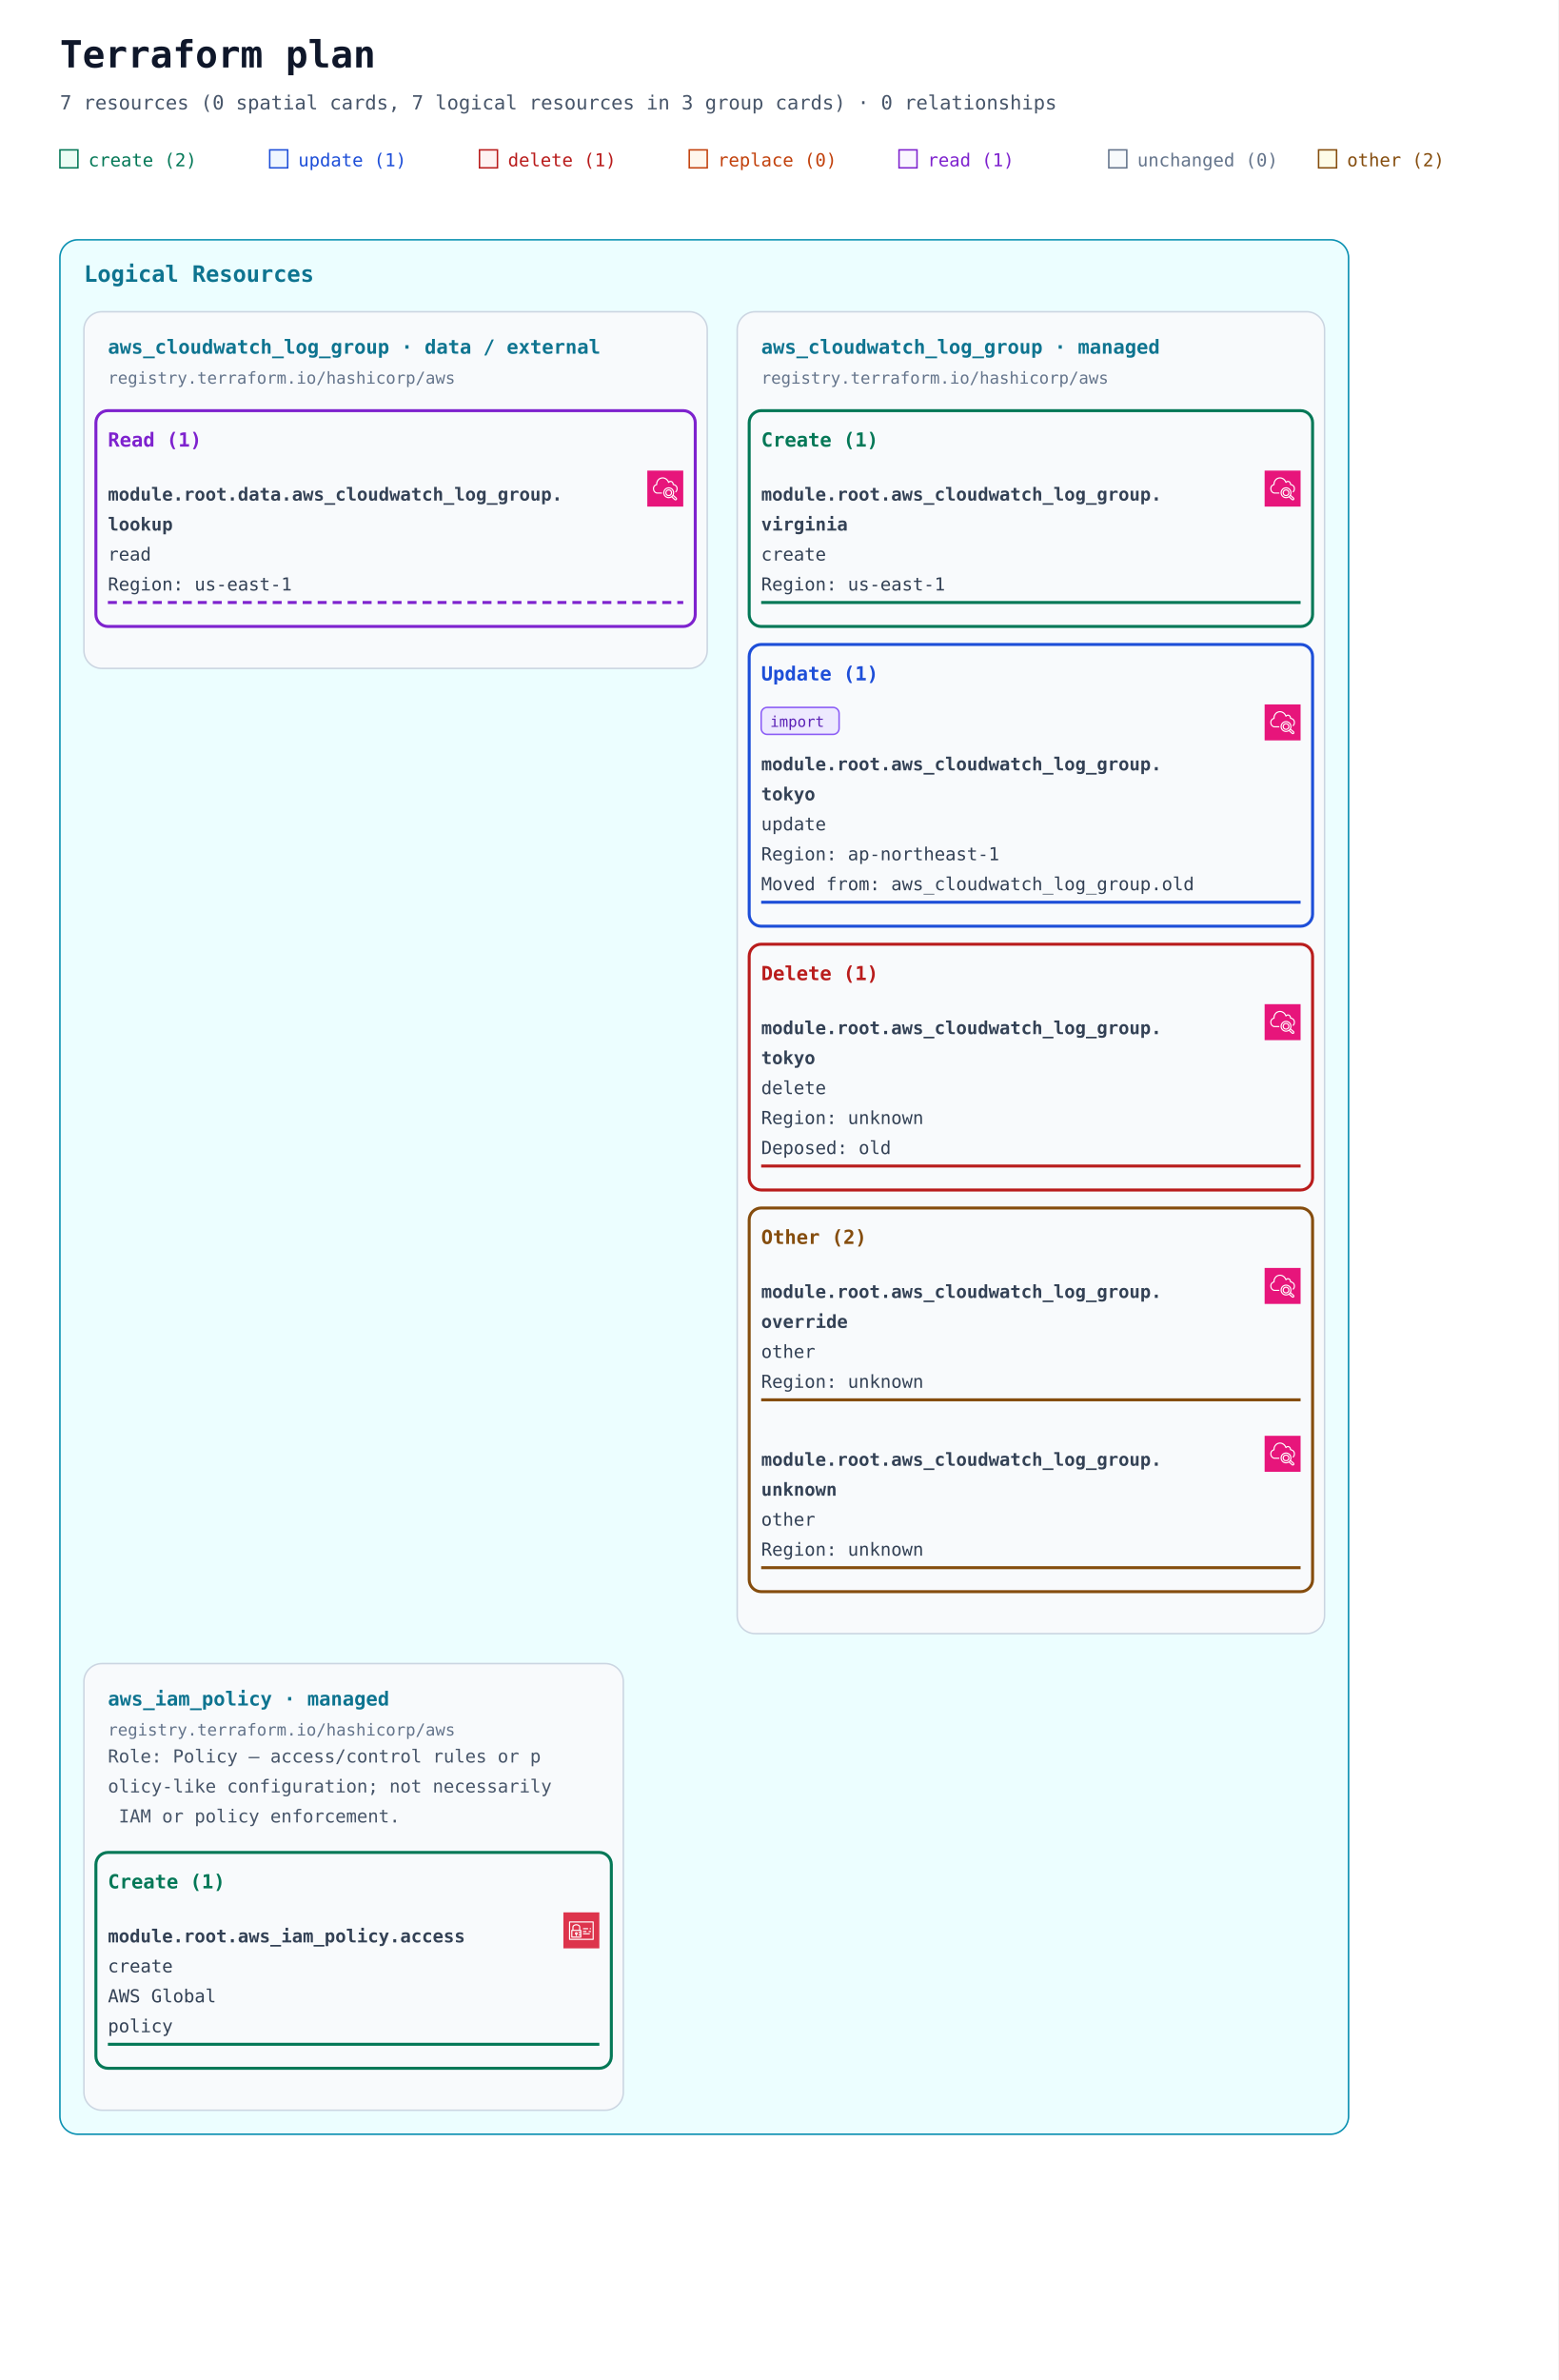
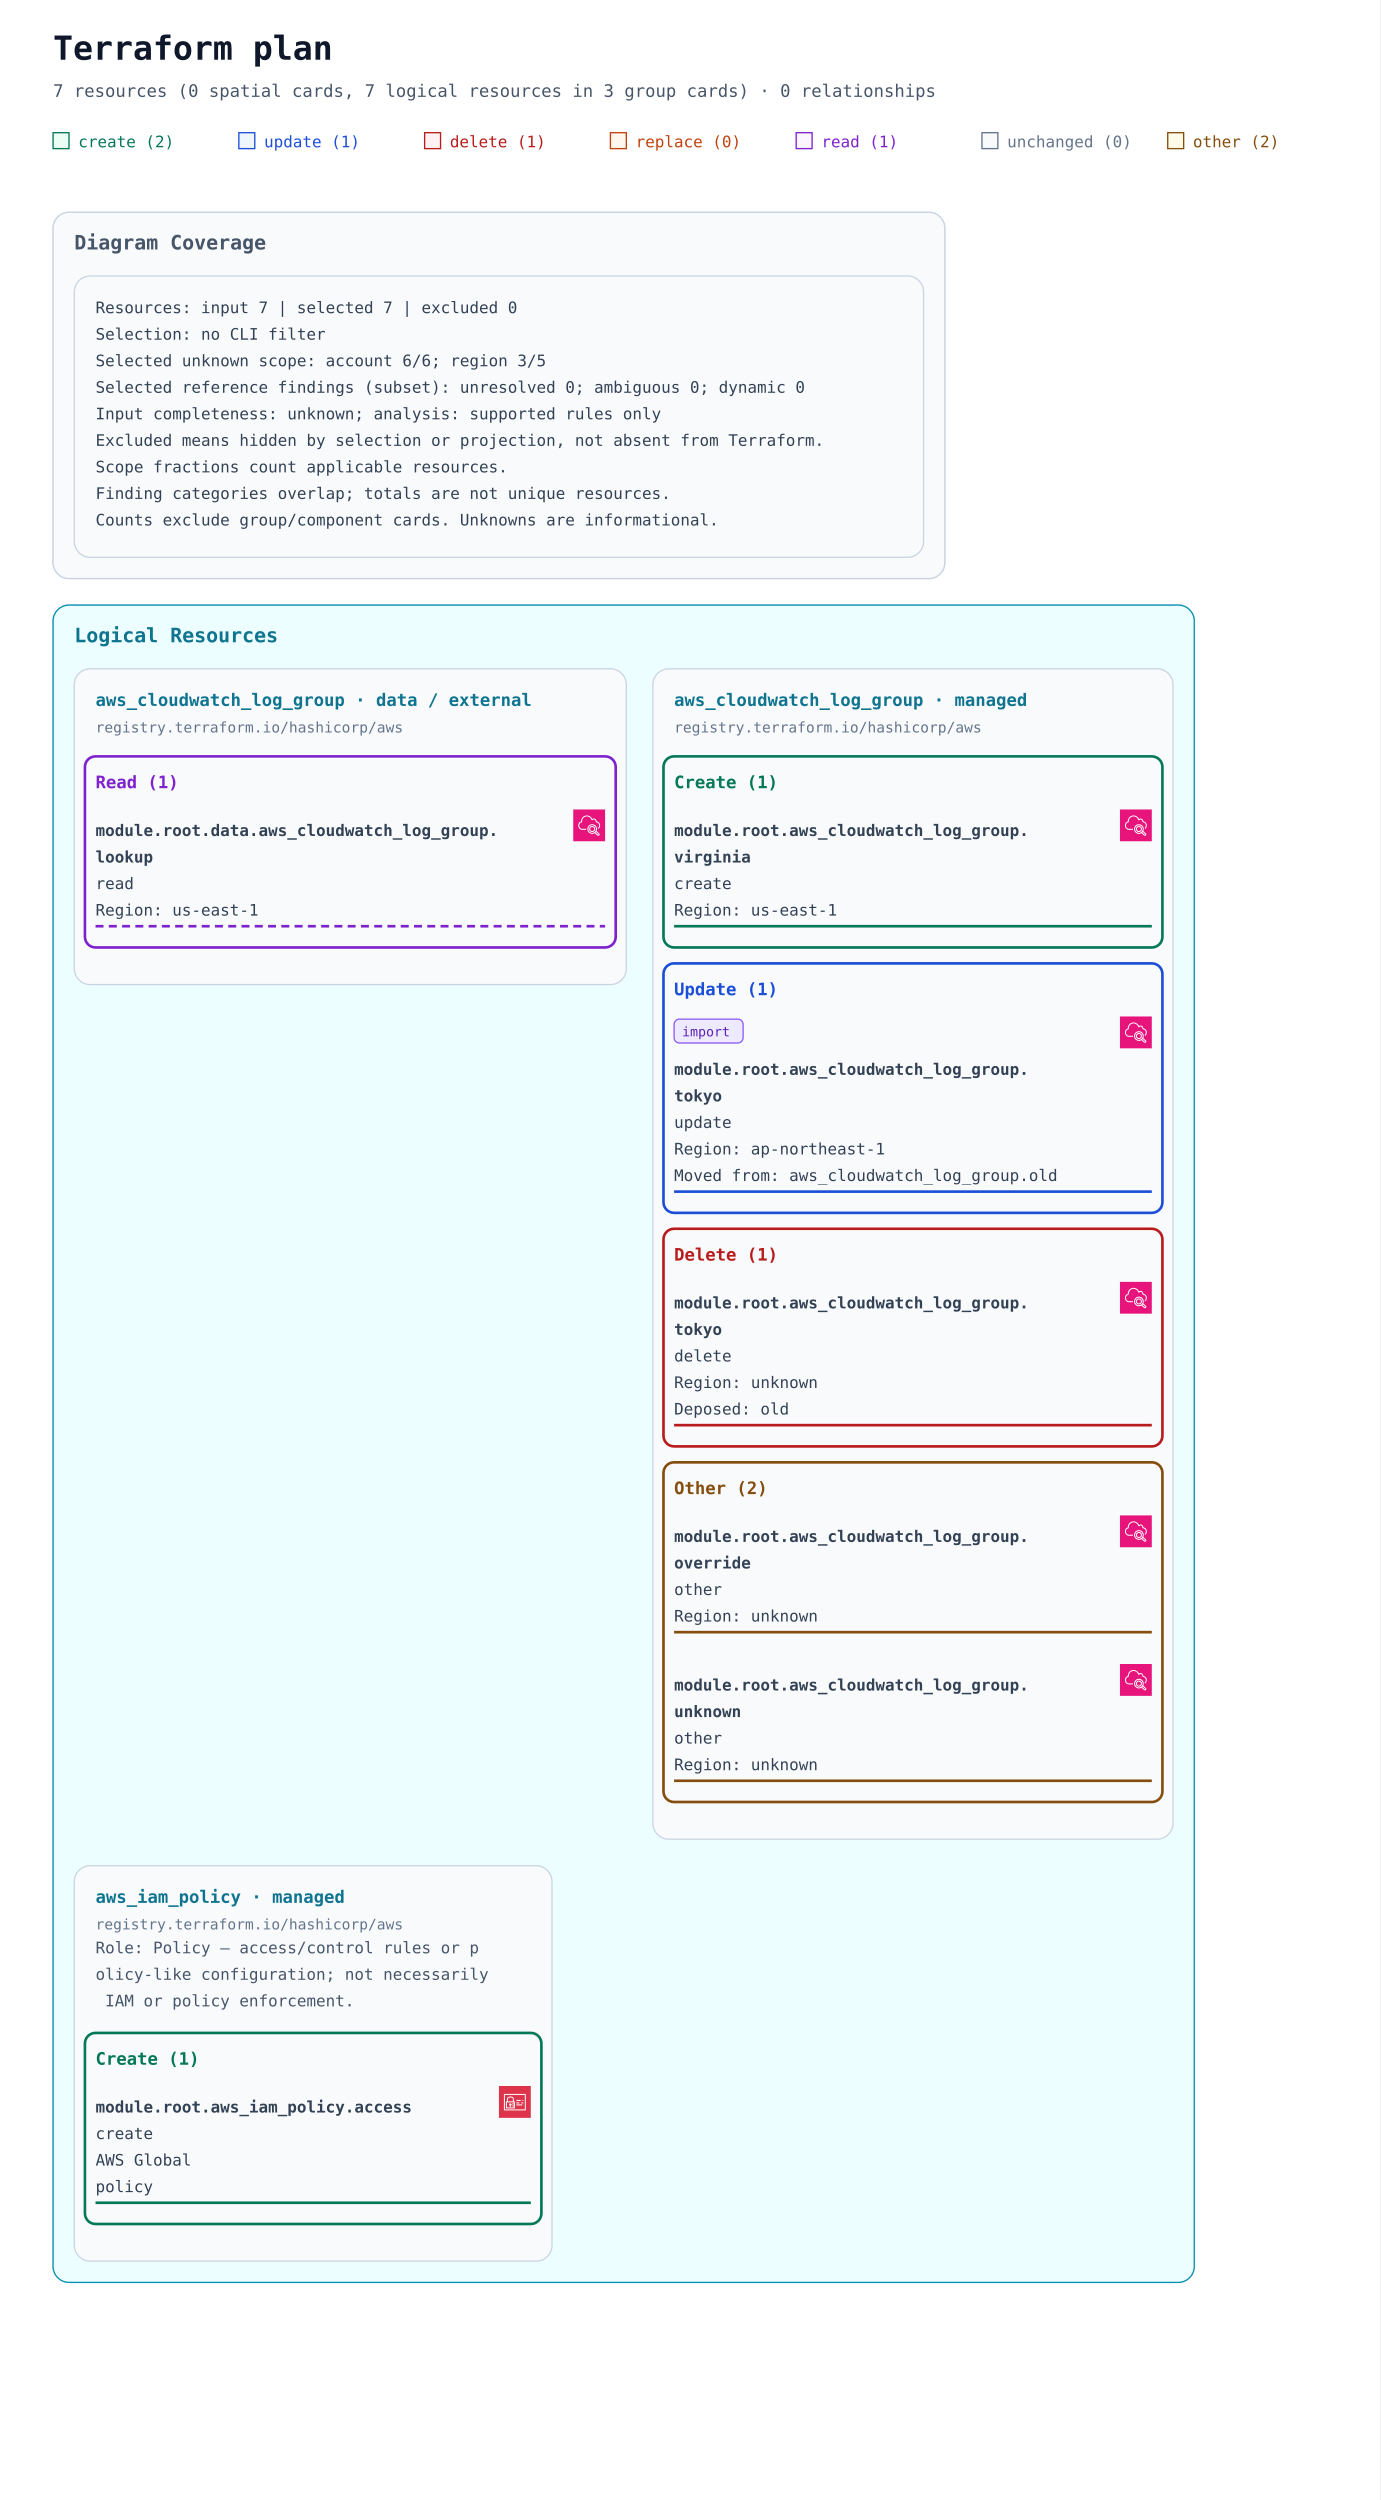
- <svg xmlns="http://www.w3.org/2000/svg" width="1040" height="1588" viewBox="0 0 1040 1588" role="img" aria-labelledby="title description">
+ <svg xmlns="http://www.w3.org/2000/svg" width="1040" height="1884" viewBox="0 0 1040 1884" role="img" aria-labelledby="title description">
  <defs>
    <marker id="arrow" viewBox="0 0 10 10" refX="9" refY="5" markerWidth="7" markerHeight="7" markerUnits="userSpaceOnUse" orient="auto-start-reverse">
      <path d="M 0 0 L 10 5 L 0 10 z" fill="#94a3b8" />
    </marker>
    <symbol id="planorama-icon-aws-iam" viewBox="0 0 64 64">
      <g>
        <g id="planorama-icon-aws-iam-local-49636f6e2d4172636869746563747572652f34382f417263685f4157532d4964656e746974792d616e642d4163636573732d4d616e6167656d656e745f3438" stroke="none" stroke-width="1" fill="none" fill-rule="evenodd">
          <g id="planorama-icon-aws-iam-local-49636f6e2d4172636869746563747572652d42472f34382f53656375726974792d4964656e746974792d436f6d706c69616e6365" fill="#DD344C">
            <rect id="planorama-icon-aws-iam-local-52656374616e676c65" x="0" y="0" width="64" height="64" />
          </g>
          <path d="M12,47 L52,47 L52,18 L12,18 L12,47 Z M54,17 L54,48 C54,48.552 53.553,49 53,49 L11,49 C10.447,49 10,48.552 10,48 L10,17 C10,16.448 10.447,16 11,16 L53,16 C53.553,16 54,16.448 54,17 L54,17 Z M35,39 L47,39 L47,37 L35,37 L35,39 Z M45,35 L49,35 L49,33 L45,33 L45,35 Z M35,35 L41,35 L41,33 L35,33 L35,35 Z M22.5,37.5 C22.5,37.776 22.725,38 23,38 C23.275,38 23.5,37.776 23.5,37.5 C23.5,37.224 23.275,37 23,37 C22.725,37 22.5,37.224 22.5,37.5 L22.5,37.5 Z M25.5,37.5 C25.5,38.522 24.882,39.401 24,39.788 L24,42 L22,42 L22,39.788 C21.118,39.401 20.5,38.522 20.5,37.5 C20.5,36.122 21.621,35 23,35 C24.379,35 25.5,36.122 25.5,37.5 L25.5,37.5 Z M16,42.995 L29.995,43 L29.996,41 L27,41 L27,39 L29.997,39 L29.998,37 L27,37 L27,35 L29.999,35 L30,33.005 L16.005,33 L16,42.995 Z M18,31.001 L28.001,31.004 L28.002,26 C28.002,24.976 27.2,24.273 26.722,23.945 C25.847,23.345 24.174,23 23.002,23 L23,23 C20.873,23 18.003,24.232 18.002,26 L18,31.001 Z M14.293,44.701 C14.105,44.513 14,44.259 14,43.994 L14.005,32 C14.005,31.447 14.453,31 15.005,31 L16,31 L16.002,26 C16.003,22.911 19.876,21 23,21 L23.002,21 C24.567,21 26.653,21.473 27.854,22.295 C29.239,23.246 30.003,24.562 30.002,26 L30.001,31.005 L31,31.006 C31.266,31.006 31.52,31.111 31.707,31.299 C31.895,31.487 32,31.741 32,32.006 L31.995,44 C31.995,44.553 31.547,45 30.995,45 L15,44.994 C14.734,44.994 14.48,44.889 14.293,44.701 L14.293,44.701 Z M47,30 L49,30 L49,28 L47,28 L47,30 Z M35,30 L44,30 L44,28 L35,28 L35,30 Z" id="planorama-icon-aws-iam-local-4157532d4964656e746974792d616e642d4163636573732d4d616e6167656d656e745f49636f6e5f34385f5371756964" fill="#FFFFFF" />
        </g>
      </g>
    </symbol>
    <symbol id="planorama-icon-aws-monitoring" viewBox="0 0 64 64">
      <g>
        <g id="planorama-icon-aws-monitoring-local-49636f6e2d4172636869746563747572652f34382f417263685f416d617a6f6e2d436c6f756457617463685f3438" stroke="none" stroke-width="1" fill="none" fill-rule="evenodd">
          <g id="planorama-icon-aws-monitoring-local-49636f6e2d4172636869746563747572652d42472f34382f4d616e6167656d656e742d476f7665726e616e6365" fill="#E7157B">
            <rect id="planorama-icon-aws-monitoring-local-52656374616e676c65" x="0" y="0" width="64" height="64" />
          </g>
          <path d="M42.184,39.381 C42.184,37.128 40.347,35.295 38.089,35.295 C35.831,35.295 33.995,37.128 33.995,39.381 C33.995,41.634 35.831,43.467 38.089,43.467 C40.347,43.467 42.184,41.634 42.184,39.381 L42.184,39.381 Z M44.184,39.381 C44.184,42.734 41.45,45.462 38.089,45.462 C34.729,45.462 31.995,42.734 31.995,39.381 C31.995,36.028 34.729,33.3 38.089,33.3 C41.45,33.3 44.184,36.028 44.184,39.381 L44.184,39.381 Z M50.743,49.616 L45.846,45.216 C45.524,45.64 45.17,46.038 44.785,46.405 L49.671,50.803 C49.997,51.095 50.505,51.071 50.802,50.744 C51.096,50.418 51.07,49.911 50.743,49.616 L50.743,49.616 Z M38.089,47.092 C42.351,47.092 45.818,43.632 45.818,39.381 C45.818,35.13 42.351,31.671 38.089,31.671 C33.829,31.671 30.362,35.13 30.362,39.381 C30.362,43.632 33.829,47.092 38.089,47.092 L38.089,47.092 Z M52.081,48.134 C53.227,49.167 53.319,50.936 52.288,52.08 C51.735,52.69 50.971,53 50.205,53 C49.538,53 48.868,52.766 48.333,52.287 L43.172,47.641 C41.691,48.552 39.954,49.087 38.089,49.087 C32.725,49.087 28.362,44.733 28.362,39.381 C28.362,34.029 32.725,29.675 38.089,29.675 C43.454,29.675 47.818,34.029 47.818,39.381 C47.818,40.845 47.482,42.229 46.897,43.476 L52.081,48.134 Z M17.697,23.538 C17.697,23.939 17.72,24.338 17.767,24.723 C17.802,25.006 17.713,25.291 17.524,25.505 C17.375,25.671 17.177,25.783 16.961,25.824 C15.084,26.308 12,27.772 12,32.157 C12,35.48 13.836,37.314 15.377,38.268 C16.049,38.69 16.64,38.905 17.138,38.91 L26.127,38.91 L26.127,40.906 L17.127,40.906 C16.243,40.897 15.3,40.577 14.317,39.959 C12.708,38.964 10,36.621 10,32.157 C10,26.888 13.526,24.864 15.71,24.117 C15.702,23.924 15.697,23.731 15.697,23.538 C15.697,19.16 18.673,14.622 22.621,12.978 C27.232,11.051 32.119,12.007 35.687,15.534 C36.734,16.567 37.604,17.808 38.285,19.236 C39.203,18.551 40.304,18.175 41.459,18.175 C43.874,18.175 46.587,19.968 47.122,23.89 C50.58,24.722 54,27.278 54,32.217 C54,35.108 52.864,37.457 50.713,39.009 L49.541,37.393 C51.173,36.214 52,34.473 52,32.217 C52,27.239 47.811,26 46.01,25.698 C45.743,25.653 45.505,25.502 45.351,25.279 C45.208,25.072 45.15,24.818 45.186,24.571 C44.931,21.532 43.141,20.17 41.459,20.17 C40.402,20.17 39.409,20.686 38.734,21.586 C38.514,21.879 38.156,22.03 37.786,21.975 C37.422,21.921 37.118,21.672 36.993,21.326 C36.359,19.574 35.446,18.103 34.281,16.951 C32.851,15.54 28.933,12.507 23.391,14.819 C20.198,16.149 17.697,19.978 17.697,23.538 L17.697,23.538 Z" id="planorama-icon-aws-monitoring-local-416d617a6f6e2d436c6f756457617463685f49636f6e5f34385f5371756964" fill="#FFFFFF" />
        </g>
      </g>
    </symbol>
  </defs>
  <rect width="100%" height="100%" fill="#ffffff" />
  <g font-family="ui-monospace, SFMono-Regular, Consolas, monospace">
    <text x="40" y="45" font-size="25" font-weight="700" fill="#0f172a">Terraform plan</text>
    <text x="40" y="73" font-size="13" fill="#475569">7 resources (0 spatial cards, 7 logical resources in 3 group cards) · 0 relationships</text>
    <rect x="40" y="100" width="12" height="12" fill="#ecfdf5" stroke="#047857" />
    <text x="59" y="111" font-size="12" fill="#047857">create (2)</text>
    <rect x="180" y="100" width="12" height="12" fill="#eff6ff" stroke="#1d4ed8" />
    <text x="199" y="111" font-size="12" fill="#1d4ed8">update (1)</text>
    <rect x="320" y="100" width="12" height="12" fill="#fef2f2" stroke="#b91c1c" />
    <text x="339" y="111" font-size="12" fill="#b91c1c">delete (1)</text>
    <rect x="460" y="100" width="12" height="12" fill="#fff7ed" stroke="#c2410c" />
    <text x="479" y="111" font-size="12" fill="#c2410c">replace (0)</text>
    <rect x="600" y="100" width="12" height="12" fill="#faf5ff" stroke="#7e22ce" />
    <text x="619" y="111" font-size="12" fill="#7e22ce">read (1)</text>
    <rect x="740" y="100" width="12" height="12" fill="#f8fafc" stroke="#64748b" />
    <text x="759" y="111" font-size="12" fill="#64748b">unchanged (0)</text>
    <rect x="880" y="100" width="12" height="12" fill="#fefce8" stroke="#854d0e" />
    <text x="899" y="111" font-size="12" fill="#854d0e">other (2)</text>
    <g data-annotation-area="true">
      <g data-annotation-card="true" transform="translate(40 160)">
+         <rect width="672" height="276" rx="12" fill="#f8fafc" stroke="#cbd5e1" />
+         <g data-annotation-section="Diagram Coverage">
+           <rect width="672" height="276" rx="12" fill="#f8fafc" stroke="#cbd5e1" />
+           <text x="16" y="28" font-size="15" font-weight="700" fill="#475569">Diagram Coverage</text>
+           <g data-annotation-card="true" transform="translate(16 48)">
+             <rect width="640" height="212" rx="12" fill="#f8fafc" stroke="#cbd5e1" />
+             <text x="16" y="28" font-family="ui-monospace, Consolas, monospace" font-size="12" fill="#334155">Resources: input 7 | selected 7 | excluded 0</text>
+             <text x="16" y="48" font-family="ui-monospace, Consolas, monospace" font-size="12" fill="#334155">Selection: no CLI filter</text>
+             <text x="16" y="68" font-family="ui-monospace, Consolas, monospace" font-size="12" fill="#334155">Selected unknown scope: account 6/6; region 3/5</text>
+             <text x="16" y="88" font-family="ui-monospace, Consolas, monospace" font-size="12" fill="#334155">Selected reference findings (subset): unresolved 0; ambiguous 0; dynamic 0</text>
+             <text x="16" y="108" font-family="ui-monospace, Consolas, monospace" font-size="12" fill="#334155">Input completeness: unknown; analysis: supported rules only</text>
+             <text x="16" y="128" font-family="ui-monospace, Consolas, monospace" font-size="12" fill="#334155">Excluded means hidden by selection or projection, not absent from Terraform.</text>
+             <text x="16" y="148" font-family="ui-monospace, Consolas, monospace" font-size="12" fill="#334155">Scope fractions count applicable resources.</text>
+             <text x="16" y="168" font-family="ui-monospace, Consolas, monospace" font-size="12" fill="#334155">Finding categories overlap; totals are not unique resources.</text>
+             <text x="16" y="188" font-family="ui-monospace, Consolas, monospace" font-size="12" fill="#334155">Counts exclude group/component cards. Unknowns are informational.</text>
+           </g>
+         </g>
+       </g>
+       <g data-annotation-card="true" transform="translate(40 456)">
        <rect width="860" height="1264" rx="12" fill="#f8fafc" stroke="#cbd5e1" />
        <g data-annotation-section="Logical Resources">
          <rect width="860" height="1264" rx="12" fill="#ecfeff" stroke="#0891b2" />
          <text x="16" y="28" font-size="15" font-weight="700" fill="#0e7490">Logical Resources</text>
          <g data-annotation-card="true" transform="translate(16 48)">
            <rect width="416" height="238" rx="12" fill="#f8fafc" stroke="#cbd5e1" />
            <g data-logical-group="true" data-provider-source="registry.terraform.io/hashicorp/aws" data-resource-type="aws_cloudwatch_log_group" data-mode="data">
              <text x="16" y="28" font-size="13" font-weight="700" fill="#0e7490">aws_cloudwatch_log_group · data / external</text>
              <text x="16" y="48" font-size="11" fill="#64748b">registry.terraform.io/hashicorp/aws</text>
              <g data-action-section="read">
                <rect x="8" y="66" width="400" height="144" rx="8" fill="none" stroke="#7e22ce" stroke-width="2" />
                <text x="16" y="90" font-size="13" font-weight="700" fill="#7e22ce">Read (1)</text>
                <g id="resource-646174612e6177735f636c6f756477617463685f6c6f675f67726f75702e6c6f6f6b7570-current" data-architecture-id="terraform:646174612e6177735f636c6f756477617463685f6c6f675f67726f75702e6c6f6f6b7570-current" data-entity-kind="terraform" data-placement="logical" data-terraform-address="data.aws_cloudwatch_log_group.lookup" data-qualified-address="module.root.data.aws_cloudwatch_log_group.lookup" data-mode="data" transform="translate(0 98)" data-external="true">
                  <use href="#planorama-icon-aws-monitoring" x="376" y="8" width="24" height="24" aria-hidden="true" />
                  <text x="16" y="28" font-size="12" fill="#334155" xml:space="preserve" font-weight="700">module.root.data.aws_cloudwatch_log_group.</text>
                  <text x="16" y="48" font-size="12" fill="#334155" xml:space="preserve" font-weight="700">lookup</text>
                  <text x="16" y="68" font-size="12" fill="#334155" xml:space="preserve">read</text>
                  <text x="16" y="88" font-size="12" fill="#334155" xml:space="preserve">Region: us-east-1</text>
                  <line data-resource-underline="true" x1="16" y1="96" x2="400" y2="96" stroke="#7e22ce" stroke-width="2" stroke-dasharray="6 4" />
                </g>
              </g>
            </g>
          </g>
          <g data-annotation-card="true" transform="translate(452 48)">
            <rect width="392" height="882" rx="12" fill="#f8fafc" stroke="#cbd5e1" />
            <g data-logical-group="true" data-provider-source="registry.terraform.io/hashicorp/aws" data-resource-type="aws_cloudwatch_log_group" data-mode="managed">
              <text x="16" y="28" font-size="13" font-weight="700" fill="#0e7490">aws_cloudwatch_log_group · managed</text>
              <text x="16" y="48" font-size="11" fill="#64748b">registry.terraform.io/hashicorp/aws</text>
              <g data-action-section="create">
                <rect x="8" y="66" width="376" height="144" rx="8" fill="none" stroke="#047857" stroke-width="2" />
                <text x="16" y="90" font-size="13" font-weight="700" fill="#047857">Create (1)</text>
                <g id="resource-6177735f636c6f756477617463685f6c6f675f67726f75702e76697267696e6961-current" data-architecture-id="terraform:6177735f636c6f756477617463685f6c6f675f67726f75702e76697267696e6961-current" data-entity-kind="terraform" data-placement="logical" data-terraform-address="aws_cloudwatch_log_group.virginia" data-qualified-address="module.root.aws_cloudwatch_log_group.virginia" data-mode="managed" transform="translate(0 98)">
                  <use href="#planorama-icon-aws-monitoring" x="352" y="8" width="24" height="24" aria-hidden="true" />
                  <text x="16" y="28" font-size="12" fill="#334155" xml:space="preserve" font-weight="700">module.root.aws_cloudwatch_log_group.</text>
                  <text x="16" y="48" font-size="12" fill="#334155" xml:space="preserve" font-weight="700">virginia</text>
                  <text x="16" y="68" font-size="12" fill="#334155" xml:space="preserve">create</text>
                  <text x="16" y="88" font-size="12" fill="#334155" xml:space="preserve">Region: us-east-1</text>
                  <line data-resource-underline="true" x1="16" y1="96" x2="376" y2="96" stroke="#047857" stroke-width="2" />
                </g>
              </g>
              <g data-action-section="update">
                <rect x="8" y="222" width="376" height="188" rx="8" fill="none" stroke="#1d4ed8" stroke-width="2" />
                <text x="16" y="246" font-size="13" font-weight="700" fill="#1d4ed8">Update (1)</text>
                <g id="resource-6177735f636c6f756477617463685f6c6f675f67726f75702e746f6b796f-current" data-architecture-id="terraform:6177735f636c6f756477617463685f6c6f675f67726f75702e746f6b796f-current" data-entity-kind="terraform" data-placement="logical" data-terraform-address="aws_cloudwatch_log_group.tokyo" data-qualified-address="module.root.aws_cloudwatch_log_group.tokyo" data-mode="managed" transform="translate(0 254)" data-import="true" data-import-id-present="true" data-import-identity-present="false" data-import-unknown="false" data-previous-address="aws_cloudwatch_log_group.old">
                  <g data-import-badge="true">
                    <rect x="16" y="10" width="52" height="18" rx="4" fill="#ede9fe" stroke="#8b5cf6" />
                    <text x="22" y="23" font-size="10" fill="#5b21b6">import</text>
                  </g>
                  <use href="#planorama-icon-aws-monitoring" x="352" y="8" width="24" height="24" aria-hidden="true" />
                  <text x="16" y="52" font-size="12" fill="#334155" xml:space="preserve" font-weight="700">module.root.aws_cloudwatch_log_group.</text>
                  <text x="16" y="72" font-size="12" fill="#334155" xml:space="preserve" font-weight="700">tokyo</text>
                  <text x="16" y="92" font-size="12" fill="#334155" xml:space="preserve">update</text>
                  <text x="16" y="112" font-size="12" fill="#334155" xml:space="preserve">Region: ap-northeast-1</text>
                  <text x="16" y="132" font-size="12" fill="#334155" xml:space="preserve">Moved from: aws_cloudwatch_log_group.old</text>
                  <line data-resource-underline="true" x1="16" y1="140" x2="376" y2="140" stroke="#1d4ed8" stroke-width="2" />
                </g>
              </g>
              <g data-action-section="delete">
                <rect x="8" y="422" width="376" height="164" rx="8" fill="none" stroke="#b91c1c" stroke-width="2" />
                <text x="16" y="446" font-size="13" font-weight="700" fill="#b91c1c">Delete (1)</text>
                <g id="resource-6177735f636c6f756477617463685f6c6f675f67726f75702e746f6b796f-deposed-6f6c64" data-architecture-id="terraform:6177735f636c6f756477617463685f6c6f675f67726f75702e746f6b796f-deposed-6f6c64" data-entity-kind="terraform" data-placement="logical" data-terraform-address="aws_cloudwatch_log_group.tokyo" data-qualified-address="module.root.aws_cloudwatch_log_group.tokyo" data-mode="managed" transform="translate(0 454)" data-deposed-key="old">
                  <use href="#planorama-icon-aws-monitoring" x="352" y="8" width="24" height="24" aria-hidden="true" />
                  <text x="16" y="28" font-size="12" fill="#334155" xml:space="preserve" font-weight="700">module.root.aws_cloudwatch_log_group.</text>
                  <text x="16" y="48" font-size="12" fill="#334155" xml:space="preserve" font-weight="700">tokyo</text>
                  <text x="16" y="68" font-size="12" fill="#334155" xml:space="preserve">delete</text>
                  <text x="16" y="88" font-size="12" fill="#334155" xml:space="preserve">Region: unknown</text>
                  <text x="16" y="108" font-size="12" fill="#334155" xml:space="preserve">Deposed: old</text>
                  <line data-resource-underline="true" x1="16" y1="116" x2="376" y2="116" stroke="#b91c1c" stroke-width="2" />
                </g>
              </g>
              <g data-action-section="other">
                <rect x="8" y="598" width="376" height="256" rx="8" fill="none" stroke="#854d0e" stroke-width="2" />
                <text x="16" y="622" font-size="13" font-weight="700" fill="#854d0e">Other (2)</text>
                <g id="resource-6177735f636c6f756477617463685f6c6f675f67726f75702e6f76657272696465-current" data-architecture-id="terraform:6177735f636c6f756477617463685f6c6f675f67726f75702e6f76657272696465-current" data-entity-kind="terraform" data-placement="logical" data-terraform-address="aws_cloudwatch_log_group.override" data-qualified-address="module.root.aws_cloudwatch_log_group.override" data-mode="managed" transform="translate(0 630)">
                  <use href="#planorama-icon-aws-monitoring" x="352" y="8" width="24" height="24" aria-hidden="true" />
                  <text x="16" y="28" font-size="12" fill="#334155" xml:space="preserve" font-weight="700">module.root.aws_cloudwatch_log_group.</text>
                  <text x="16" y="48" font-size="12" fill="#334155" xml:space="preserve" font-weight="700">override</text>
                  <text x="16" y="68" font-size="12" fill="#334155" xml:space="preserve">other</text>
                  <text x="16" y="88" font-size="12" fill="#334155" xml:space="preserve">Region: unknown</text>
                  <line data-resource-underline="true" x1="16" y1="96" x2="376" y2="96" stroke="#854d0e" stroke-width="2" />
                </g>
                <g id="resource-6177735f636c6f756477617463685f6c6f675f67726f75702e756e6b6e6f776e-current" data-architecture-id="terraform:6177735f636c6f756477617463685f6c6f675f67726f75702e756e6b6e6f776e-current" data-entity-kind="terraform" data-placement="logical" data-terraform-address="aws_cloudwatch_log_group.unknown" data-qualified-address="module.root.aws_cloudwatch_log_group.unknown" data-mode="managed" transform="translate(0 742)">
                  <use href="#planorama-icon-aws-monitoring" x="352" y="8" width="24" height="24" aria-hidden="true" />
                  <text x="16" y="28" font-size="12" fill="#334155" xml:space="preserve" font-weight="700">module.root.aws_cloudwatch_log_group.</text>
                  <text x="16" y="48" font-size="12" fill="#334155" xml:space="preserve" font-weight="700">unknown</text>
                  <text x="16" y="68" font-size="12" fill="#334155" xml:space="preserve">other</text>
                  <text x="16" y="88" font-size="12" fill="#334155" xml:space="preserve">Region: unknown</text>
                  <line data-resource-underline="true" x1="16" y1="96" x2="376" y2="96" stroke="#854d0e" stroke-width="2" />
                </g>
              </g>
            </g>
          </g>
          <g data-annotation-card="true" transform="translate(16 950)">
            <rect width="360" height="298" rx="12" fill="#f8fafc" stroke="#cbd5e1" />
            <g data-logical-group="true" data-provider-source="registry.terraform.io/hashicorp/aws" data-resource-type="aws_iam_policy" data-mode="managed">
              <text x="16" y="28" font-size="13" font-weight="700" fill="#0e7490">aws_iam_policy · managed</text>
              <text x="16" y="48" font-size="11" fill="#64748b">registry.terraform.io/hashicorp/aws</text>
              <text data-role-explanation="true" x="16" y="66" font-size="12" fill="#475569" xml:space="preserve">Role: Policy — access/control rules or p</text>
              <text data-role-explanation="true" x="16" y="86" font-size="12" fill="#475569" xml:space="preserve">olicy-like configuration; not necessarily</text>
              <text data-role-explanation="true" x="16" y="106" font-size="12" fill="#475569" xml:space="preserve"> IAM or policy enforcement.</text>
              <g data-action-section="create">
                <rect x="8" y="126" width="344" height="144" rx="8" fill="none" stroke="#047857" stroke-width="2" />
                <text x="16" y="150" font-size="13" font-weight="700" fill="#047857">Create (1)</text>
                <g id="resource-6177735f69616d5f706f6c6963792e616363657373-current" data-architecture-id="terraform:6177735f69616d5f706f6c6963792e616363657373-current" data-entity-kind="terraform" data-placement="logical" data-terraform-address="aws_iam_policy.access" data-qualified-address="module.root.aws_iam_policy.access" data-mode="managed" transform="translate(0 158)" data-role="policy">
                  <use href="#planorama-icon-aws-iam" x="320" y="8" width="24" height="24" aria-hidden="true" />
                  <text x="16" y="28" font-size="12" fill="#334155" xml:space="preserve" font-weight="700">module.root.aws_iam_policy.access</text>
                  <text x="16" y="48" font-size="12" fill="#334155" xml:space="preserve">create</text>
                  <text x="16" y="68" font-size="12" fill="#334155" xml:space="preserve">AWS Global</text>
                  <text x="16" y="88" font-size="12" fill="#334155" xml:space="preserve">policy</text>
                  <line data-resource-underline="true" x1="16" y1="96" x2="344" y2="96" stroke="#047857" stroke-width="2" />
                </g>
              </g>
            </g>
          </g>
        </g>
      </g>
    </g>
-     <g data-architecture="true" transform="translate(0 1288)">
+     <g data-architecture="true" transform="translate(0 1584)">
</g>
  </g>
</svg>
